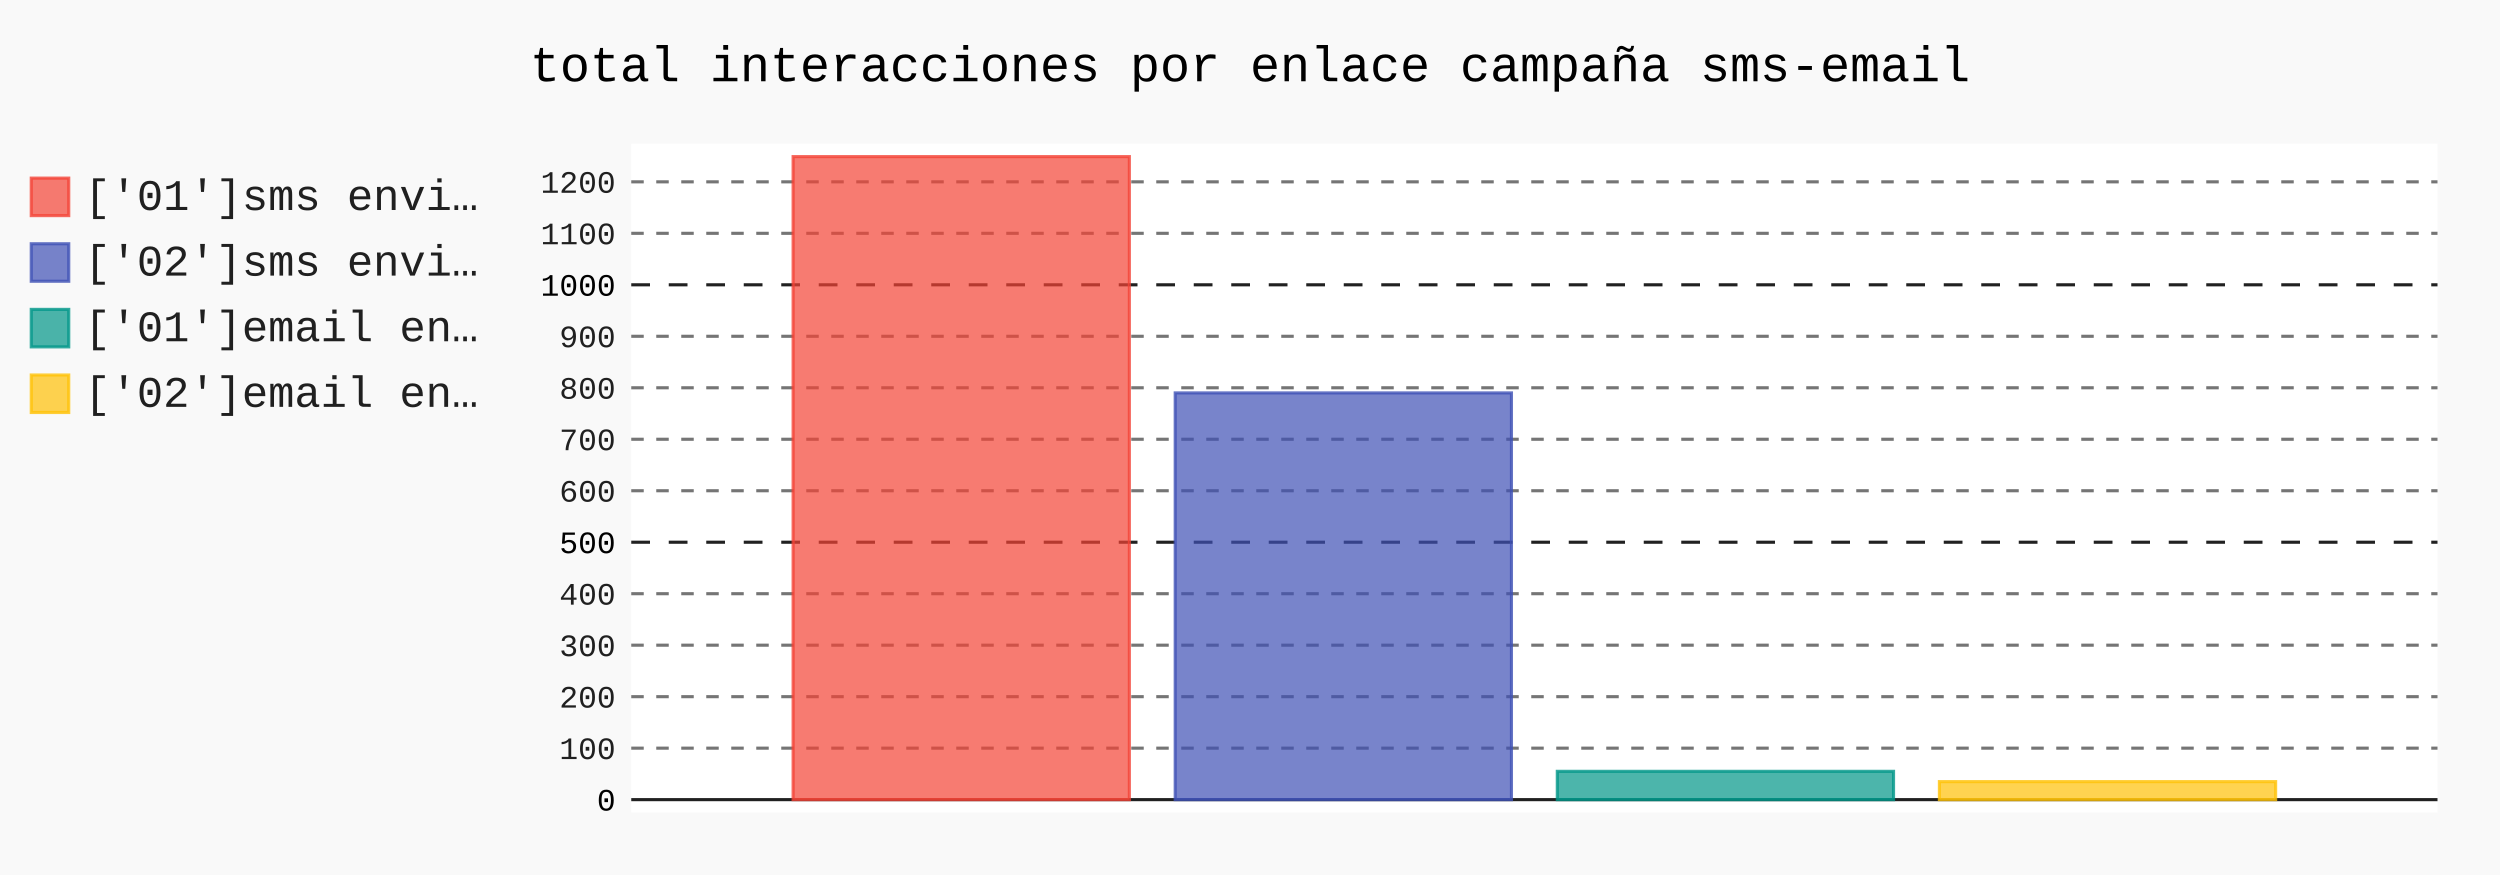
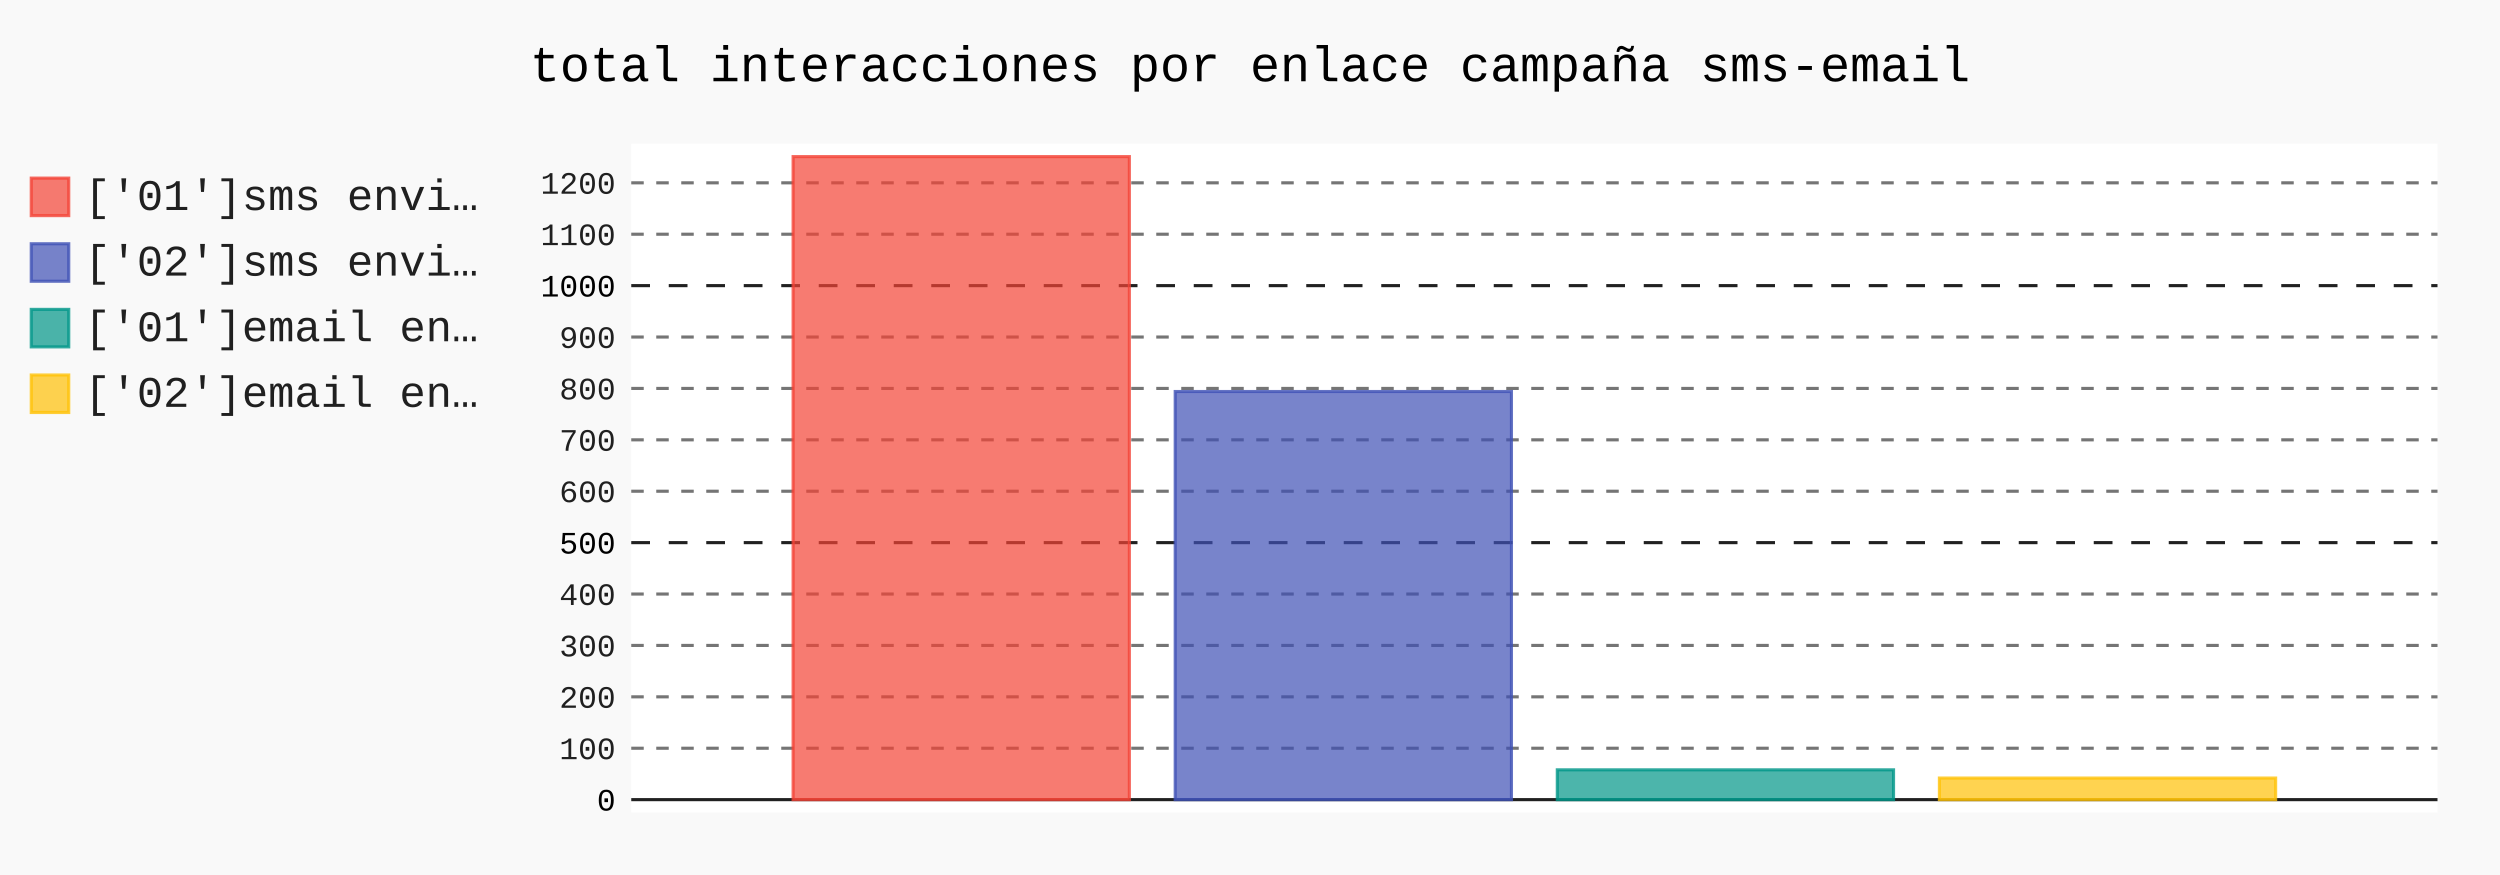
- <svg xmlns="http://www.w3.org/2000/svg" id="chart-6bbd8d16-33b8-491e-b77f-0636797c9d98" class="pygal-chart" viewBox="0 0 800 280">
+ <svg xmlns="http://www.w3.org/2000/svg" id="chart-8a697e3d-1306-4b56-8a25-ddc470b34755" class="pygal-chart" viewBox="0 0 800 280">
  <defs>
-     <style type="text/css">#chart-6bbd8d16-33b8-491e-b77f-0636797c9d98{-webkit-user-select:none;-webkit-font-smoothing:antialiased;font-family:Consolas,"Liberation Mono",Menlo,Courier,monospace}#chart-6bbd8d16-33b8-491e-b77f-0636797c9d98 .title{font-family:Consolas,"Liberation Mono",Menlo,Courier,monospace;font-size:16px}#chart-6bbd8d16-33b8-491e-b77f-0636797c9d98 .legends .legend text{font-family:Consolas,"Liberation Mono",Menlo,Courier,monospace;font-size:14px}#chart-6bbd8d16-33b8-491e-b77f-0636797c9d98 .axis text{font-family:Consolas,"Liberation Mono",Menlo,Courier,monospace;font-size:10px}#chart-6bbd8d16-33b8-491e-b77f-0636797c9d98 .axis text.major{font-family:Consolas,"Liberation Mono",Menlo,Courier,monospace;font-size:10px}#chart-6bbd8d16-33b8-491e-b77f-0636797c9d98 .text-overlay text.value{font-family:Consolas,"Liberation Mono",Menlo,Courier,monospace;font-size:16px}#chart-6bbd8d16-33b8-491e-b77f-0636797c9d98 .text-overlay text.label{font-family:Consolas,"Liberation Mono",Menlo,Courier,monospace;font-size:10px}#chart-6bbd8d16-33b8-491e-b77f-0636797c9d98 .tooltip{font-family:Consolas,"Liberation Mono",Menlo,Courier,monospace;font-size:14px}#chart-6bbd8d16-33b8-491e-b77f-0636797c9d98 text.no_data{font-family:Consolas,"Liberation Mono",Menlo,Courier,monospace;font-size:64px}
- #chart-6bbd8d16-33b8-491e-b77f-0636797c9d98{background-color:rgba(249,249,249,1)}#chart-6bbd8d16-33b8-491e-b77f-0636797c9d98 path,#chart-6bbd8d16-33b8-491e-b77f-0636797c9d98 line,#chart-6bbd8d16-33b8-491e-b77f-0636797c9d98 rect,#chart-6bbd8d16-33b8-491e-b77f-0636797c9d98 circle{-webkit-transition:150ms;-moz-transition:150ms;transition:150ms}#chart-6bbd8d16-33b8-491e-b77f-0636797c9d98 .graph &gt; .background{fill:rgba(249,249,249,1)}#chart-6bbd8d16-33b8-491e-b77f-0636797c9d98 .plot &gt; .background{fill:rgba(255,255,255,1)}#chart-6bbd8d16-33b8-491e-b77f-0636797c9d98 .graph{fill:rgba(0,0,0,.87)}#chart-6bbd8d16-33b8-491e-b77f-0636797c9d98 text.no_data{fill:rgba(0,0,0,1)}#chart-6bbd8d16-33b8-491e-b77f-0636797c9d98 .title{fill:rgba(0,0,0,1)}#chart-6bbd8d16-33b8-491e-b77f-0636797c9d98 .legends .legend text{fill:rgba(0,0,0,.87)}#chart-6bbd8d16-33b8-491e-b77f-0636797c9d98 .legends .legend:hover text{fill:rgba(0,0,0,1)}#chart-6bbd8d16-33b8-491e-b77f-0636797c9d98 .axis .line{stroke:rgba(0,0,0,1)}#chart-6bbd8d16-33b8-491e-b77f-0636797c9d98 .axis .guide.line{stroke:rgba(0,0,0,.54)}#chart-6bbd8d16-33b8-491e-b77f-0636797c9d98 .axis .major.line{stroke:rgba(0,0,0,.87)}#chart-6bbd8d16-33b8-491e-b77f-0636797c9d98 .axis text.major{fill:rgba(0,0,0,1)}#chart-6bbd8d16-33b8-491e-b77f-0636797c9d98 .axis.y .guides:hover .guide.line,#chart-6bbd8d16-33b8-491e-b77f-0636797c9d98 .line-graph .axis.x .guides:hover .guide.line,#chart-6bbd8d16-33b8-491e-b77f-0636797c9d98 .stackedline-graph .axis.x .guides:hover .guide.line,#chart-6bbd8d16-33b8-491e-b77f-0636797c9d98 .xy-graph .axis.x .guides:hover .guide.line{stroke:rgba(0,0,0,1)}#chart-6bbd8d16-33b8-491e-b77f-0636797c9d98 .axis .guides:hover text{fill:rgba(0,0,0,1)}#chart-6bbd8d16-33b8-491e-b77f-0636797c9d98 .reactive{fill-opacity:.7;stroke-opacity:.8}#chart-6bbd8d16-33b8-491e-b77f-0636797c9d98 .ci{stroke:rgba(0,0,0,.87)}#chart-6bbd8d16-33b8-491e-b77f-0636797c9d98 .reactive.active,#chart-6bbd8d16-33b8-491e-b77f-0636797c9d98 .active .reactive{fill-opacity:.8;stroke-opacity:.9;stroke-width:4}#chart-6bbd8d16-33b8-491e-b77f-0636797c9d98 .ci .reactive.active{stroke-width:1.5}#chart-6bbd8d16-33b8-491e-b77f-0636797c9d98 .series text{fill:rgba(0,0,0,1)}#chart-6bbd8d16-33b8-491e-b77f-0636797c9d98 .tooltip rect{fill:rgba(255,255,255,1);stroke:rgba(0,0,0,1);-webkit-transition:opacity 150ms;-moz-transition:opacity 150ms;transition:opacity 150ms}#chart-6bbd8d16-33b8-491e-b77f-0636797c9d98 .tooltip .label{fill:rgba(0,0,0,.87)}#chart-6bbd8d16-33b8-491e-b77f-0636797c9d98 .tooltip .label{fill:rgba(0,0,0,.87)}#chart-6bbd8d16-33b8-491e-b77f-0636797c9d98 .tooltip .legend{font-size:.8em;fill:rgba(0,0,0,.54)}#chart-6bbd8d16-33b8-491e-b77f-0636797c9d98 .tooltip .x_label{font-size:.6em;fill:rgba(0,0,0,1)}#chart-6bbd8d16-33b8-491e-b77f-0636797c9d98 .tooltip .xlink{font-size:.5em;text-decoration:underline}#chart-6bbd8d16-33b8-491e-b77f-0636797c9d98 .tooltip .value{font-size:1.5em}#chart-6bbd8d16-33b8-491e-b77f-0636797c9d98 .bound{font-size:.5em}#chart-6bbd8d16-33b8-491e-b77f-0636797c9d98 .max-value{font-size:.75em;fill:rgba(0,0,0,.54)}#chart-6bbd8d16-33b8-491e-b77f-0636797c9d98 .map-element{fill:rgba(255,255,255,1);stroke:rgba(0,0,0,.54) !important}#chart-6bbd8d16-33b8-491e-b77f-0636797c9d98 .map-element .reactive{fill-opacity:inherit;stroke-opacity:inherit}#chart-6bbd8d16-33b8-491e-b77f-0636797c9d98 .color-0,#chart-6bbd8d16-33b8-491e-b77f-0636797c9d98 .color-0 a:visited{stroke:#F44336;fill:#F44336}#chart-6bbd8d16-33b8-491e-b77f-0636797c9d98 .color-1,#chart-6bbd8d16-33b8-491e-b77f-0636797c9d98 .color-1 a:visited{stroke:#3F51B5;fill:#3F51B5}#chart-6bbd8d16-33b8-491e-b77f-0636797c9d98 .color-2,#chart-6bbd8d16-33b8-491e-b77f-0636797c9d98 .color-2 a:visited{stroke:#009688;fill:#009688}#chart-6bbd8d16-33b8-491e-b77f-0636797c9d98 .color-3,#chart-6bbd8d16-33b8-491e-b77f-0636797c9d98 .color-3 a:visited{stroke:#FFC107;fill:#FFC107}#chart-6bbd8d16-33b8-491e-b77f-0636797c9d98 .text-overlay .color-0 text{fill:black}#chart-6bbd8d16-33b8-491e-b77f-0636797c9d98 .text-overlay .color-1 text{fill:black}#chart-6bbd8d16-33b8-491e-b77f-0636797c9d98 .text-overlay .color-2 text{fill:black}#chart-6bbd8d16-33b8-491e-b77f-0636797c9d98 .text-overlay .color-3 text{fill:black}
- #chart-6bbd8d16-33b8-491e-b77f-0636797c9d98 text.no_data{text-anchor:middle}#chart-6bbd8d16-33b8-491e-b77f-0636797c9d98 .guide.line{fill:none}#chart-6bbd8d16-33b8-491e-b77f-0636797c9d98 .centered{text-anchor:middle}#chart-6bbd8d16-33b8-491e-b77f-0636797c9d98 .title{text-anchor:middle}#chart-6bbd8d16-33b8-491e-b77f-0636797c9d98 .legends .legend text{fill-opacity:1}#chart-6bbd8d16-33b8-491e-b77f-0636797c9d98 .axis.x text{text-anchor:middle}#chart-6bbd8d16-33b8-491e-b77f-0636797c9d98 .axis.x:not(.web) text[transform]{text-anchor:start}#chart-6bbd8d16-33b8-491e-b77f-0636797c9d98 .axis.x:not(.web) text[transform].backwards{text-anchor:end}#chart-6bbd8d16-33b8-491e-b77f-0636797c9d98 .axis.y text{text-anchor:end}#chart-6bbd8d16-33b8-491e-b77f-0636797c9d98 .axis.y text[transform].backwards{text-anchor:start}#chart-6bbd8d16-33b8-491e-b77f-0636797c9d98 .axis.y2 text{text-anchor:start}#chart-6bbd8d16-33b8-491e-b77f-0636797c9d98 .axis.y2 text[transform].backwards{text-anchor:end}#chart-6bbd8d16-33b8-491e-b77f-0636797c9d98 .axis .guide.line{stroke-dasharray:4,4}#chart-6bbd8d16-33b8-491e-b77f-0636797c9d98 .axis .major.guide.line{stroke-dasharray:6,6}#chart-6bbd8d16-33b8-491e-b77f-0636797c9d98 .horizontal .axis.y .guide.line,#chart-6bbd8d16-33b8-491e-b77f-0636797c9d98 .horizontal .axis.y2 .guide.line,#chart-6bbd8d16-33b8-491e-b77f-0636797c9d98 .vertical .axis.x .guide.line{opacity:0}#chart-6bbd8d16-33b8-491e-b77f-0636797c9d98 .horizontal .axis.always_show .guide.line,#chart-6bbd8d16-33b8-491e-b77f-0636797c9d98 .vertical .axis.always_show .guide.line{opacity:1 !important}#chart-6bbd8d16-33b8-491e-b77f-0636797c9d98 .axis.y .guides:hover .guide.line,#chart-6bbd8d16-33b8-491e-b77f-0636797c9d98 .axis.y2 .guides:hover .guide.line,#chart-6bbd8d16-33b8-491e-b77f-0636797c9d98 .axis.x .guides:hover .guide.line{opacity:1}#chart-6bbd8d16-33b8-491e-b77f-0636797c9d98 .axis .guides:hover text{opacity:1}#chart-6bbd8d16-33b8-491e-b77f-0636797c9d98 .nofill{fill:none}#chart-6bbd8d16-33b8-491e-b77f-0636797c9d98 .subtle-fill{fill-opacity:.2}#chart-6bbd8d16-33b8-491e-b77f-0636797c9d98 .dot{stroke-width:1px;fill-opacity:1}#chart-6bbd8d16-33b8-491e-b77f-0636797c9d98 .dot.active{stroke-width:5px}#chart-6bbd8d16-33b8-491e-b77f-0636797c9d98 .dot.negative{fill:transparent}#chart-6bbd8d16-33b8-491e-b77f-0636797c9d98 text,#chart-6bbd8d16-33b8-491e-b77f-0636797c9d98 tspan{stroke:none !important}#chart-6bbd8d16-33b8-491e-b77f-0636797c9d98 .series text.active{opacity:1}#chart-6bbd8d16-33b8-491e-b77f-0636797c9d98 .tooltip rect{fill-opacity:.95;stroke-width:.5}#chart-6bbd8d16-33b8-491e-b77f-0636797c9d98 .tooltip text{fill-opacity:1}#chart-6bbd8d16-33b8-491e-b77f-0636797c9d98 .showable{visibility:hidden}#chart-6bbd8d16-33b8-491e-b77f-0636797c9d98 .showable.shown{visibility:visible}#chart-6bbd8d16-33b8-491e-b77f-0636797c9d98 .gauge-background{fill:rgba(229,229,229,1);stroke:none}#chart-6bbd8d16-33b8-491e-b77f-0636797c9d98 .bg-lines{stroke:rgba(249,249,249,1);stroke-width:2px}</style>
+     <style type="text/css">#chart-8a697e3d-1306-4b56-8a25-ddc470b34755{-webkit-user-select:none;-webkit-font-smoothing:antialiased;font-family:Consolas,"Liberation Mono",Menlo,Courier,monospace}#chart-8a697e3d-1306-4b56-8a25-ddc470b34755 .title{font-family:Consolas,"Liberation Mono",Menlo,Courier,monospace;font-size:16px}#chart-8a697e3d-1306-4b56-8a25-ddc470b34755 .legends .legend text{font-family:Consolas,"Liberation Mono",Menlo,Courier,monospace;font-size:14px}#chart-8a697e3d-1306-4b56-8a25-ddc470b34755 .axis text{font-family:Consolas,"Liberation Mono",Menlo,Courier,monospace;font-size:10px}#chart-8a697e3d-1306-4b56-8a25-ddc470b34755 .axis text.major{font-family:Consolas,"Liberation Mono",Menlo,Courier,monospace;font-size:10px}#chart-8a697e3d-1306-4b56-8a25-ddc470b34755 .text-overlay text.value{font-family:Consolas,"Liberation Mono",Menlo,Courier,monospace;font-size:16px}#chart-8a697e3d-1306-4b56-8a25-ddc470b34755 .text-overlay text.label{font-family:Consolas,"Liberation Mono",Menlo,Courier,monospace;font-size:10px}#chart-8a697e3d-1306-4b56-8a25-ddc470b34755 .tooltip{font-family:Consolas,"Liberation Mono",Menlo,Courier,monospace;font-size:14px}#chart-8a697e3d-1306-4b56-8a25-ddc470b34755 text.no_data{font-family:Consolas,"Liberation Mono",Menlo,Courier,monospace;font-size:64px}
+ #chart-8a697e3d-1306-4b56-8a25-ddc470b34755{background-color:rgba(249,249,249,1)}#chart-8a697e3d-1306-4b56-8a25-ddc470b34755 path,#chart-8a697e3d-1306-4b56-8a25-ddc470b34755 line,#chart-8a697e3d-1306-4b56-8a25-ddc470b34755 rect,#chart-8a697e3d-1306-4b56-8a25-ddc470b34755 circle{-webkit-transition:150ms;-moz-transition:150ms;transition:150ms}#chart-8a697e3d-1306-4b56-8a25-ddc470b34755 .graph &gt; .background{fill:rgba(249,249,249,1)}#chart-8a697e3d-1306-4b56-8a25-ddc470b34755 .plot &gt; .background{fill:rgba(255,255,255,1)}#chart-8a697e3d-1306-4b56-8a25-ddc470b34755 .graph{fill:rgba(0,0,0,.87)}#chart-8a697e3d-1306-4b56-8a25-ddc470b34755 text.no_data{fill:rgba(0,0,0,1)}#chart-8a697e3d-1306-4b56-8a25-ddc470b34755 .title{fill:rgba(0,0,0,1)}#chart-8a697e3d-1306-4b56-8a25-ddc470b34755 .legends .legend text{fill:rgba(0,0,0,.87)}#chart-8a697e3d-1306-4b56-8a25-ddc470b34755 .legends .legend:hover text{fill:rgba(0,0,0,1)}#chart-8a697e3d-1306-4b56-8a25-ddc470b34755 .axis .line{stroke:rgba(0,0,0,1)}#chart-8a697e3d-1306-4b56-8a25-ddc470b34755 .axis .guide.line{stroke:rgba(0,0,0,.54)}#chart-8a697e3d-1306-4b56-8a25-ddc470b34755 .axis .major.line{stroke:rgba(0,0,0,.87)}#chart-8a697e3d-1306-4b56-8a25-ddc470b34755 .axis text.major{fill:rgba(0,0,0,1)}#chart-8a697e3d-1306-4b56-8a25-ddc470b34755 .axis.y .guides:hover .guide.line,#chart-8a697e3d-1306-4b56-8a25-ddc470b34755 .line-graph .axis.x .guides:hover .guide.line,#chart-8a697e3d-1306-4b56-8a25-ddc470b34755 .stackedline-graph .axis.x .guides:hover .guide.line,#chart-8a697e3d-1306-4b56-8a25-ddc470b34755 .xy-graph .axis.x .guides:hover .guide.line{stroke:rgba(0,0,0,1)}#chart-8a697e3d-1306-4b56-8a25-ddc470b34755 .axis .guides:hover text{fill:rgba(0,0,0,1)}#chart-8a697e3d-1306-4b56-8a25-ddc470b34755 .reactive{fill-opacity:.7;stroke-opacity:.8}#chart-8a697e3d-1306-4b56-8a25-ddc470b34755 .ci{stroke:rgba(0,0,0,.87)}#chart-8a697e3d-1306-4b56-8a25-ddc470b34755 .reactive.active,#chart-8a697e3d-1306-4b56-8a25-ddc470b34755 .active .reactive{fill-opacity:.8;stroke-opacity:.9;stroke-width:4}#chart-8a697e3d-1306-4b56-8a25-ddc470b34755 .ci .reactive.active{stroke-width:1.5}#chart-8a697e3d-1306-4b56-8a25-ddc470b34755 .series text{fill:rgba(0,0,0,1)}#chart-8a697e3d-1306-4b56-8a25-ddc470b34755 .tooltip rect{fill:rgba(255,255,255,1);stroke:rgba(0,0,0,1);-webkit-transition:opacity 150ms;-moz-transition:opacity 150ms;transition:opacity 150ms}#chart-8a697e3d-1306-4b56-8a25-ddc470b34755 .tooltip .label{fill:rgba(0,0,0,.87)}#chart-8a697e3d-1306-4b56-8a25-ddc470b34755 .tooltip .label{fill:rgba(0,0,0,.87)}#chart-8a697e3d-1306-4b56-8a25-ddc470b34755 .tooltip .legend{font-size:.8em;fill:rgba(0,0,0,.54)}#chart-8a697e3d-1306-4b56-8a25-ddc470b34755 .tooltip .x_label{font-size:.6em;fill:rgba(0,0,0,1)}#chart-8a697e3d-1306-4b56-8a25-ddc470b34755 .tooltip .xlink{font-size:.5em;text-decoration:underline}#chart-8a697e3d-1306-4b56-8a25-ddc470b34755 .tooltip .value{font-size:1.5em}#chart-8a697e3d-1306-4b56-8a25-ddc470b34755 .bound{font-size:.5em}#chart-8a697e3d-1306-4b56-8a25-ddc470b34755 .max-value{font-size:.75em;fill:rgba(0,0,0,.54)}#chart-8a697e3d-1306-4b56-8a25-ddc470b34755 .map-element{fill:rgba(255,255,255,1);stroke:rgba(0,0,0,.54) !important}#chart-8a697e3d-1306-4b56-8a25-ddc470b34755 .map-element .reactive{fill-opacity:inherit;stroke-opacity:inherit}#chart-8a697e3d-1306-4b56-8a25-ddc470b34755 .color-0,#chart-8a697e3d-1306-4b56-8a25-ddc470b34755 .color-0 a:visited{stroke:#F44336;fill:#F44336}#chart-8a697e3d-1306-4b56-8a25-ddc470b34755 .color-1,#chart-8a697e3d-1306-4b56-8a25-ddc470b34755 .color-1 a:visited{stroke:#3F51B5;fill:#3F51B5}#chart-8a697e3d-1306-4b56-8a25-ddc470b34755 .color-2,#chart-8a697e3d-1306-4b56-8a25-ddc470b34755 .color-2 a:visited{stroke:#009688;fill:#009688}#chart-8a697e3d-1306-4b56-8a25-ddc470b34755 .color-3,#chart-8a697e3d-1306-4b56-8a25-ddc470b34755 .color-3 a:visited{stroke:#FFC107;fill:#FFC107}#chart-8a697e3d-1306-4b56-8a25-ddc470b34755 .text-overlay .color-0 text{fill:black}#chart-8a697e3d-1306-4b56-8a25-ddc470b34755 .text-overlay .color-1 text{fill:black}#chart-8a697e3d-1306-4b56-8a25-ddc470b34755 .text-overlay .color-2 text{fill:black}#chart-8a697e3d-1306-4b56-8a25-ddc470b34755 .text-overlay .color-3 text{fill:black}
+ #chart-8a697e3d-1306-4b56-8a25-ddc470b34755 text.no_data{text-anchor:middle}#chart-8a697e3d-1306-4b56-8a25-ddc470b34755 .guide.line{fill:none}#chart-8a697e3d-1306-4b56-8a25-ddc470b34755 .centered{text-anchor:middle}#chart-8a697e3d-1306-4b56-8a25-ddc470b34755 .title{text-anchor:middle}#chart-8a697e3d-1306-4b56-8a25-ddc470b34755 .legends .legend text{fill-opacity:1}#chart-8a697e3d-1306-4b56-8a25-ddc470b34755 .axis.x text{text-anchor:middle}#chart-8a697e3d-1306-4b56-8a25-ddc470b34755 .axis.x:not(.web) text[transform]{text-anchor:start}#chart-8a697e3d-1306-4b56-8a25-ddc470b34755 .axis.x:not(.web) text[transform].backwards{text-anchor:end}#chart-8a697e3d-1306-4b56-8a25-ddc470b34755 .axis.y text{text-anchor:end}#chart-8a697e3d-1306-4b56-8a25-ddc470b34755 .axis.y text[transform].backwards{text-anchor:start}#chart-8a697e3d-1306-4b56-8a25-ddc470b34755 .axis.y2 text{text-anchor:start}#chart-8a697e3d-1306-4b56-8a25-ddc470b34755 .axis.y2 text[transform].backwards{text-anchor:end}#chart-8a697e3d-1306-4b56-8a25-ddc470b34755 .axis .guide.line{stroke-dasharray:4,4}#chart-8a697e3d-1306-4b56-8a25-ddc470b34755 .axis .major.guide.line{stroke-dasharray:6,6}#chart-8a697e3d-1306-4b56-8a25-ddc470b34755 .horizontal .axis.y .guide.line,#chart-8a697e3d-1306-4b56-8a25-ddc470b34755 .horizontal .axis.y2 .guide.line,#chart-8a697e3d-1306-4b56-8a25-ddc470b34755 .vertical .axis.x .guide.line{opacity:0}#chart-8a697e3d-1306-4b56-8a25-ddc470b34755 .horizontal .axis.always_show .guide.line,#chart-8a697e3d-1306-4b56-8a25-ddc470b34755 .vertical .axis.always_show .guide.line{opacity:1 !important}#chart-8a697e3d-1306-4b56-8a25-ddc470b34755 .axis.y .guides:hover .guide.line,#chart-8a697e3d-1306-4b56-8a25-ddc470b34755 .axis.y2 .guides:hover .guide.line,#chart-8a697e3d-1306-4b56-8a25-ddc470b34755 .axis.x .guides:hover .guide.line{opacity:1}#chart-8a697e3d-1306-4b56-8a25-ddc470b34755 .axis .guides:hover text{opacity:1}#chart-8a697e3d-1306-4b56-8a25-ddc470b34755 .nofill{fill:none}#chart-8a697e3d-1306-4b56-8a25-ddc470b34755 .subtle-fill{fill-opacity:.2}#chart-8a697e3d-1306-4b56-8a25-ddc470b34755 .dot{stroke-width:1px;fill-opacity:1}#chart-8a697e3d-1306-4b56-8a25-ddc470b34755 .dot.active{stroke-width:5px}#chart-8a697e3d-1306-4b56-8a25-ddc470b34755 .dot.negative{fill:transparent}#chart-8a697e3d-1306-4b56-8a25-ddc470b34755 text,#chart-8a697e3d-1306-4b56-8a25-ddc470b34755 tspan{stroke:none !important}#chart-8a697e3d-1306-4b56-8a25-ddc470b34755 .series text.active{opacity:1}#chart-8a697e3d-1306-4b56-8a25-ddc470b34755 .tooltip rect{fill-opacity:.95;stroke-width:.5}#chart-8a697e3d-1306-4b56-8a25-ddc470b34755 .tooltip text{fill-opacity:1}#chart-8a697e3d-1306-4b56-8a25-ddc470b34755 .showable{visibility:hidden}#chart-8a697e3d-1306-4b56-8a25-ddc470b34755 .showable.shown{visibility:visible}#chart-8a697e3d-1306-4b56-8a25-ddc470b34755 .gauge-background{fill:rgba(229,229,229,1);stroke:none}#chart-8a697e3d-1306-4b56-8a25-ddc470b34755 .bg-lines{stroke:rgba(249,249,249,1);stroke-width:2px}</style>
  </defs>
  <g class="graph bar-graph vertical">
    <rect class="background" height="280" width="800" x="0" y="0" />
    <g class="plot" transform="translate(202, 46)">
      <rect class="background" height="214" width="578.0" x="0" y="0" />
      <g class="axis y always_show">
        <g class="guides">
          <path class="axis major line" d="M0 209.885 h578" />
          <text class="major" x="-5" y="213.385">0</text>
        </g>
        <g class="guides">
-           <path class="guide line" d="M0 193.41 h578" />
-           <text class="" x="-5" y="196.91">100</text>
+           <path class="guide line" d="M0 193.436 h578" />
+           <text class="" x="-5" y="196.936">100</text>
        </g>
        <g class="guides">
-           <path class="guide line" d="M0 176.935 h578" />
-           <text class="" x="-5" y="180.435">200</text>
+           <path class="guide line" d="M0 176.988 h578" />
+           <text class="" x="-5" y="180.488">200</text>
        </g>
        <g class="guides">
-           <path class="guide line" d="M0 160.46 h578" />
-           <text class="" x="-5" y="163.96">300</text>
+           <path class="guide line" d="M0 160.539 h578" />
+           <text class="" x="-5" y="164.039">300</text>
        </g>
        <g class="guides">
-           <path class="guide line" d="M0 143.986 h578" />
-           <text class="" x="-5" y="147.486">400</text>
+           <path class="guide line" d="M0 144.091 h578" />
+           <text class="" x="-5" y="147.591">400</text>
        </g>
        <g class="guides">
-           <path class="major guide line" d="M0 127.511 h578" />
-           <text class="major" x="-5" y="131.011">500</text>
+           <path class="major guide line" d="M0 127.643 h578" />
+           <text class="major" x="-5" y="131.143">500</text>
        </g>
        <g class="guides">
-           <path class="guide line" d="M0 111.036 h578" />
-           <text class="" x="-5" y="114.536">600</text>
+           <path class="guide line" d="M0 111.194 h578" />
+           <text class="" x="-5" y="114.694">600</text>
        </g>
        <g class="guides">
-           <path class="guide line" d="M0 94.562 h578" />
-           <text class="" x="-5" y="98.062">700</text>
+           <path class="guide line" d="M0 94.746 h578" />
+           <text class="" x="-5" y="98.246">700</text>
        </g>
        <g class="guides">
-           <path class="guide line" d="M0 78.087 h578" />
-           <text class="" x="-5" y="81.587">800</text>
+           <path class="guide line" d="M0 78.298 h578" />
+           <text class="" x="-5" y="81.798">800</text>
        </g>
        <g class="guides">
-           <path class="guide line" d="M0 61.612 h578" />
-           <text class="" x="-5" y="65.112">900</text>
+           <path class="guide line" d="M0 61.849 h578" />
+           <text class="" x="-5" y="65.349">900</text>
        </g>
        <g class="guides">
-           <path class="major guide line" d="M0 45.137 h578" />
-           <text class="major" x="-5" y="48.637">1000</text>
+           <path class="major guide line" d="M0 45.401 h578" />
+           <text class="major" x="-5" y="48.901">1000</text>
        </g>
        <g class="guides">
-           <path class="guide line" d="M0 28.663 h578" />
-           <text class="" x="-5" y="32.163">1100</text>
+           <path class="guide line" d="M0 28.952 h578" />
+           <text class="" x="-5" y="32.452">1100</text>
        </g>
        <g class="guides">
-           <path class="guide line" d="M0 12.188 h578" />
-           <text class="" x="-5" y="15.688">1200</text>
+           <path class="guide line" d="M0 12.504 h578" />
+           <text class="" x="-5" y="16.004">1200</text>
        </g>
      </g>
      <g class="series serie-0 color-0">
        <g class="bars">
          <g class="bar">
            <rect class="rect reactive tooltip-trigger" height="205.769" rx="0" ry="0" width="107.597" x="51.798" y="4.115" />
          </g>
        </g>
      </g>
      <g class="series serie-1 color-1">
        <g class="bars">
          <g class="bar">
-             <rect class="rect reactive tooltip-trigger" height="130.15" rx="0" ry="0" width="107.597" x="174.067" y="79.734" />
+             <rect class="rect reactive tooltip-trigger" height="130.6" rx="0" ry="0" width="107.597" x="174.067" y="79.284" />
          </g>
        </g>
      </g>
      <g class="series serie-2 color-2">
        <g class="bars">
          <g class="bar">
-             <rect class="rect reactive tooltip-trigger" height="9.061" rx="0" ry="0" width="107.597" x="296.336" y="200.824" />
+             <rect class="rect reactive tooltip-trigger" height="9.54" rx="0" ry="0" width="107.597" x="296.336" y="200.345" />
          </g>
        </g>
      </g>
      <g class="series serie-3 color-3">
        <g class="bars">
          <g class="bar">
-             <rect class="rect reactive tooltip-trigger" height="5.766" rx="0" ry="0" width="107.597" x="418.605" y="204.118" />
+             <rect class="rect reactive tooltip-trigger" height="6.908" rx="0" ry="0" width="107.597" x="418.605" y="202.976" />
          </g>
        </g>
      </g>
    </g>
    <g class="titles">
      <text class="title plot_title" x="400.0" y="26">total interacciones por enlace campaña sms-email</text>
    </g>
    <g class="plot overlay" transform="translate(202, 46)">
      <g class="series serie-0 color-0" />
      <g class="series serie-1 color-1" />
      <g class="series serie-2 color-2" />
      <g class="series serie-3 color-3" />
    </g>
    <g class="plot text-overlay" transform="translate(202, 46)">
      <g class="series serie-0 color-0" />
      <g class="series serie-1 color-1" />
      <g class="series serie-2 color-2" />
      <g class="series serie-3 color-3" />
    </g>
    <g class="plot tooltip-overlay" transform="translate(202, 46)">
      <g class="tooltip" style="opacity: 0" transform="translate(0 0)">
        <rect class="tooltip-box" height="0" rx="0" ry="0" width="0" />
        <g class="text" />
      </g>
    </g>
    <g class="legends" transform="translate(10, 56)">
      <g class="legend reactive activate-serie" id="activate-serie-0">
        <rect class="color-0 reactive" height="12" width="12" x="0.0" y="1.0" />
        <text x="17.0" y="11.2">['01']sms envi…</text>
      </g>
      <g class="legend reactive activate-serie" id="activate-serie-1">
        <rect class="color-1 reactive" height="12" width="12" x="0.0" y="22.0" />
        <text x="17.0" y="32.2">['02']sms envi…</text>
      </g>
      <g class="legend reactive activate-serie" id="activate-serie-2">
        <rect class="color-2 reactive" height="12" width="12" x="0.0" y="43.0" />
        <text x="17.0" y="53.2">['01']email en…</text>
      </g>
      <g class="legend reactive activate-serie" id="activate-serie-3">
        <rect class="color-3 reactive" height="12" width="12" x="0.0" y="64.0" />
        <text x="17.0" y="74.2">['02']email en…</text>
      </g>
    </g>
    <g class="legends" transform="translate(790, 56)" />
  </g>
</svg>
